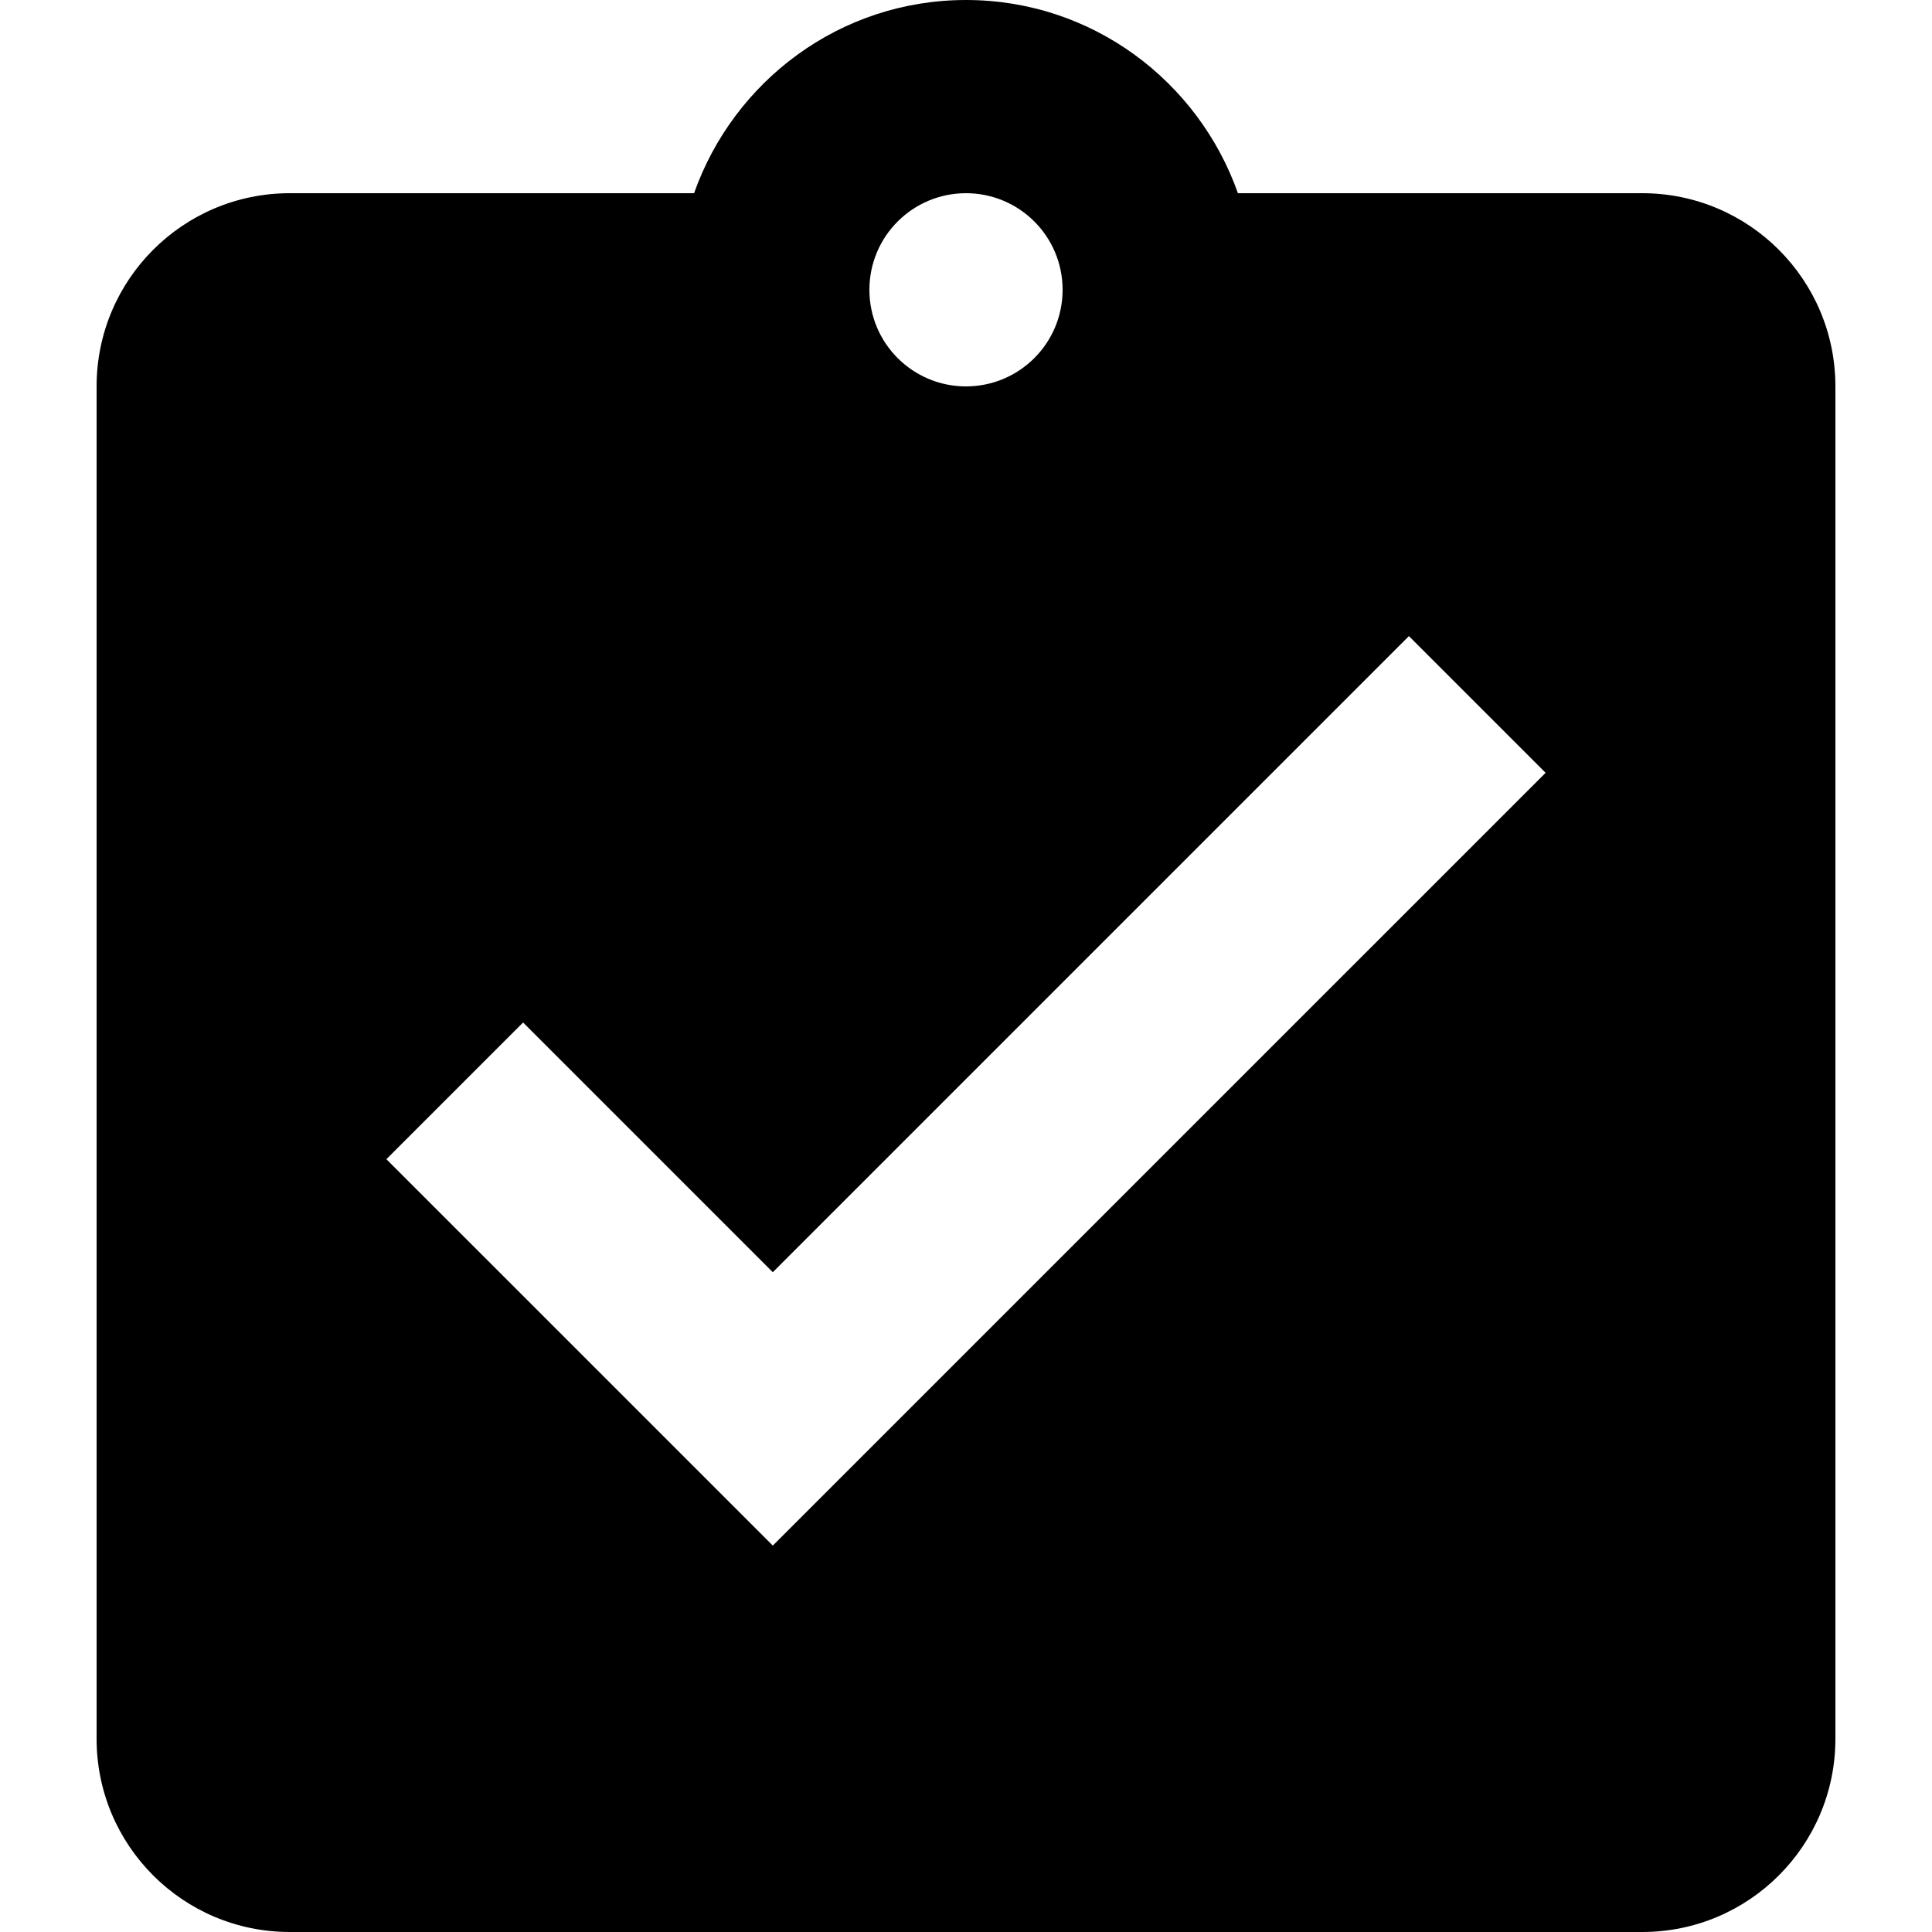
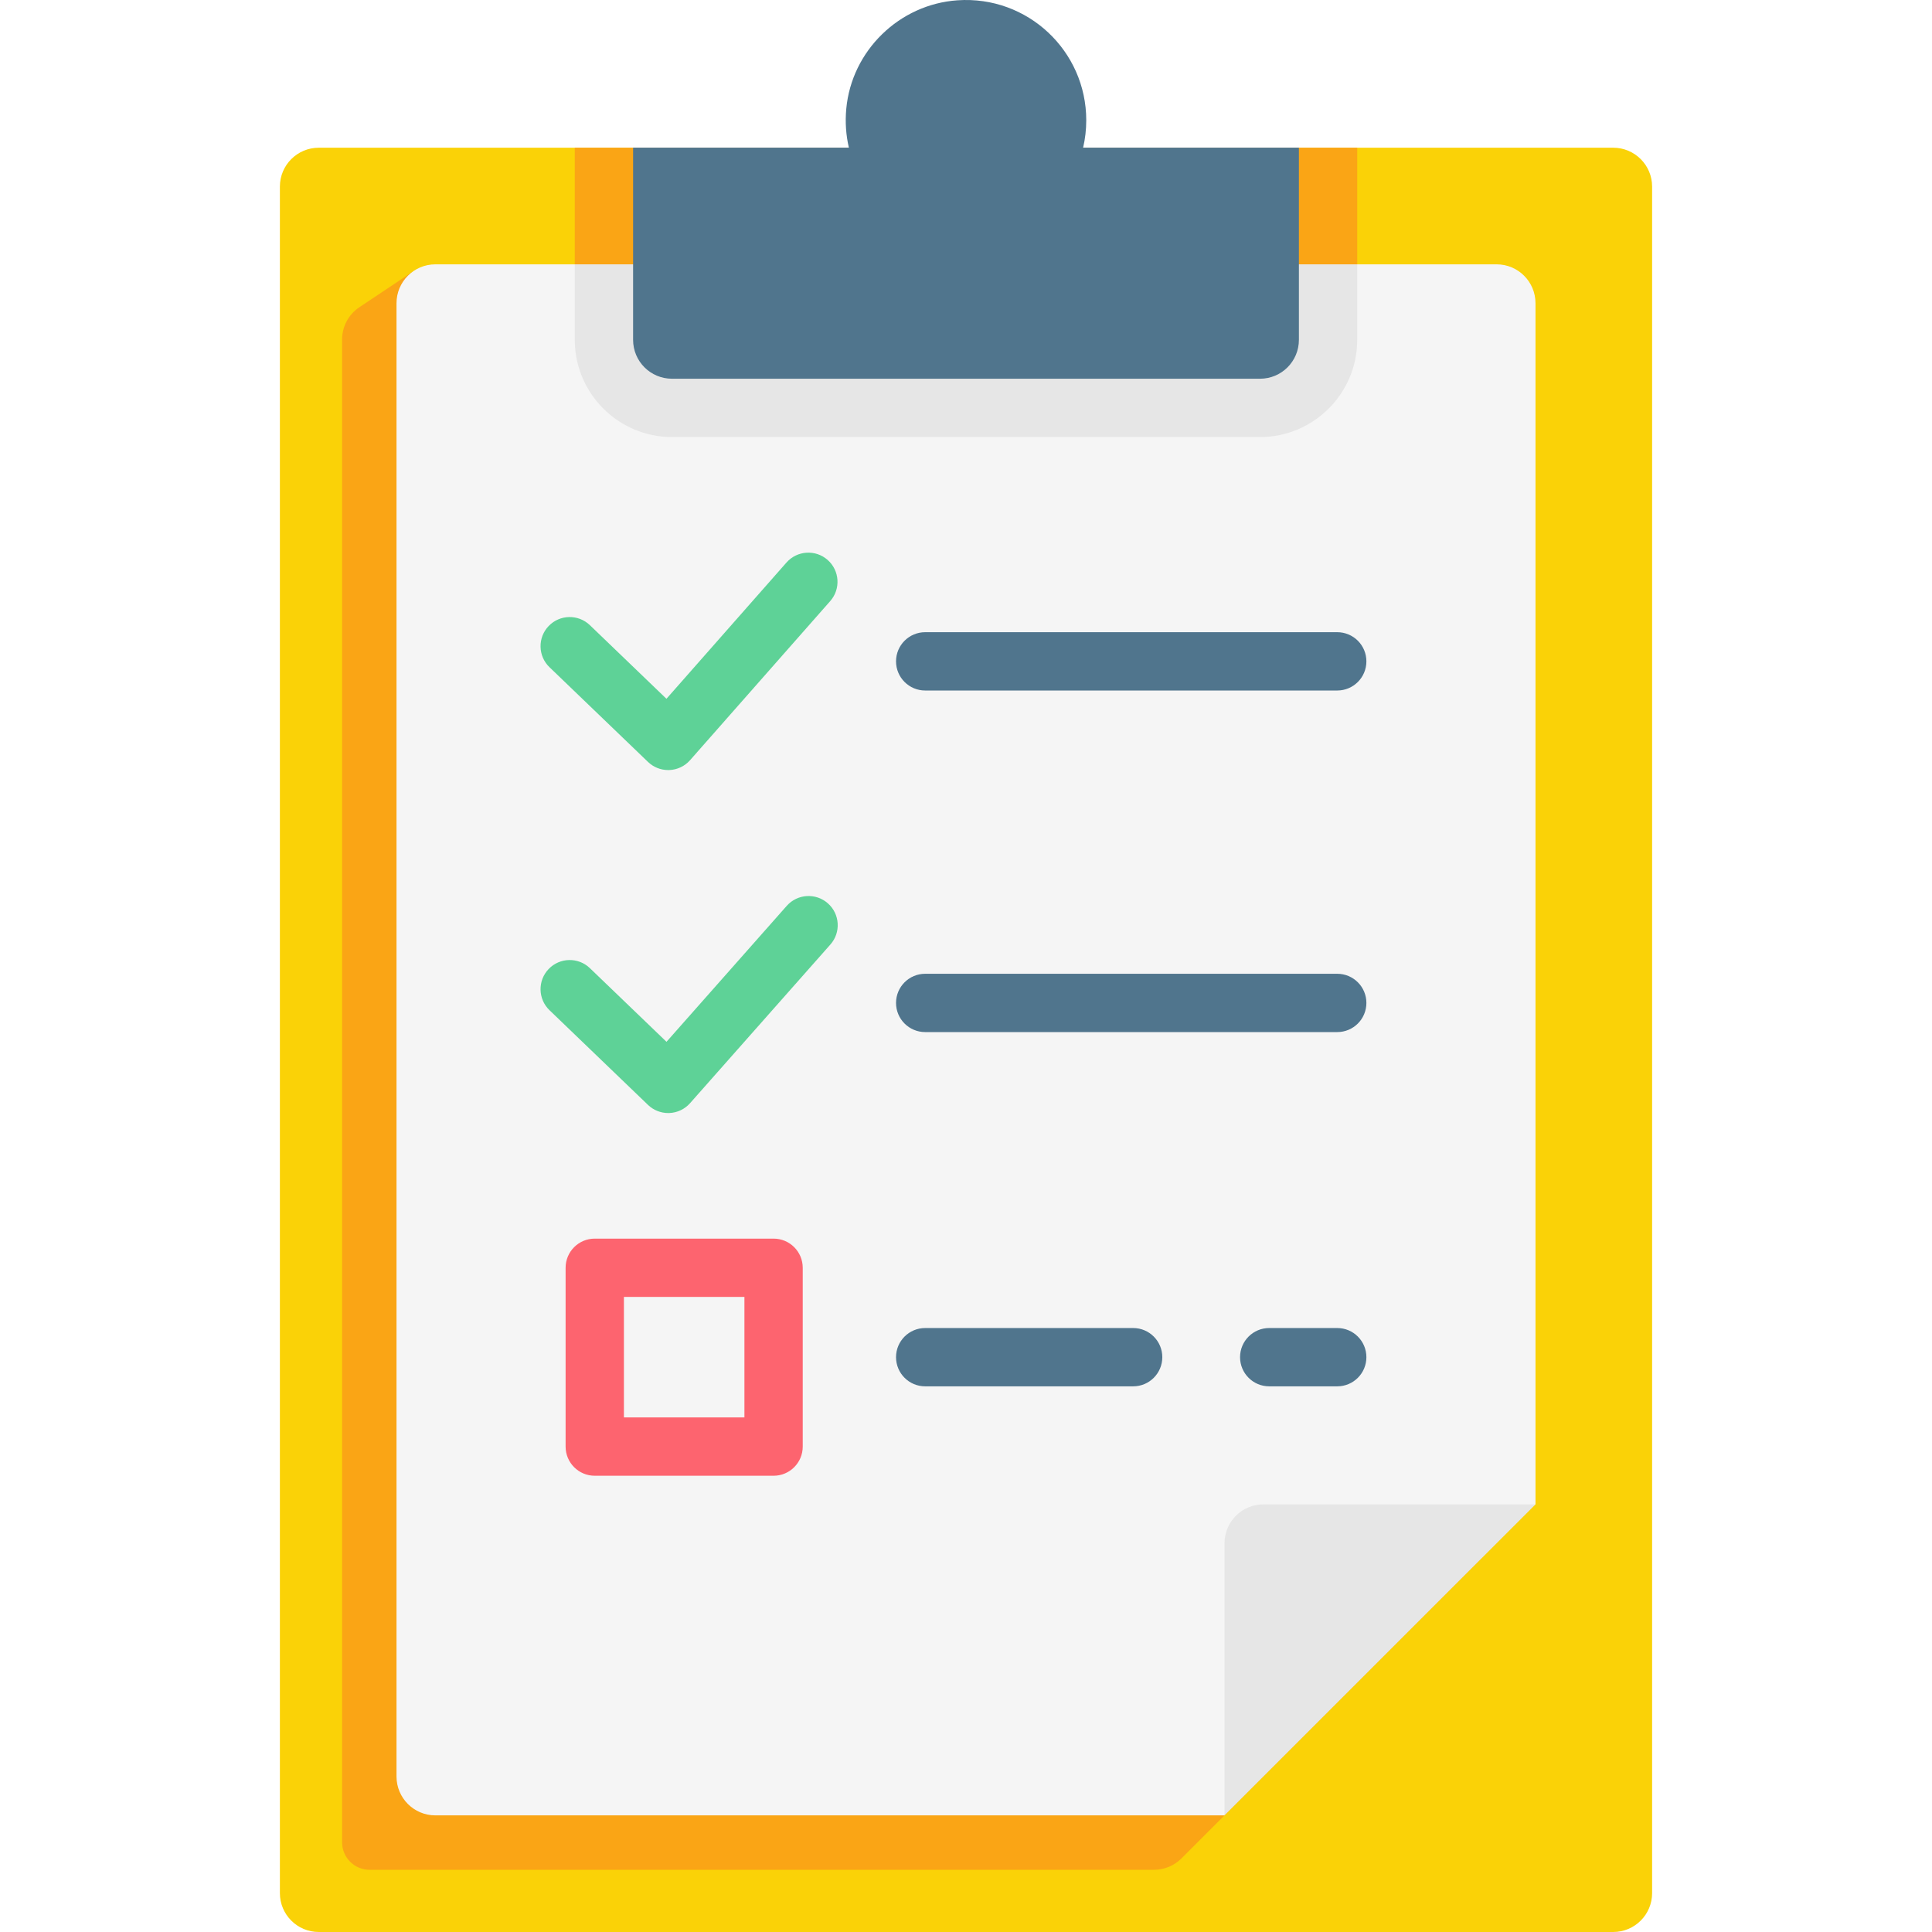
- <svg xmlns="http://www.w3.org/2000/svg" version="1.1" id="Capa_1" x="0px" y="0px" viewBox="0 0 426.667 426.667" style="enable-background:new 0 0 426.667 426.667;" xml:space="preserve">
+ <svg xmlns="http://www.w3.org/2000/svg" id="Capa_1" enable-background="new 0 0 497 497" height="512" viewBox="0 0 497 497" width="512">
  <g>
-     <g>
-       <path d="M362.667,42.667h-89.28C264.64,17.92,241.173,0,213.333,0s-51.307,17.92-60.053,42.667H64    c-23.573,0-42.667,19.093-42.667,42.667V384c0,23.573,19.093,42.667,42.667,42.667h298.667c23.573,0,42.667-19.093,42.667-42.667    V85.333C405.333,61.76,386.24,42.667,362.667,42.667z M213.333,42.667c11.733,0,21.333,9.493,21.333,21.333    c0,11.84-9.6,21.333-21.333,21.333S192,75.84,192,64C192,52.16,201.6,42.667,213.333,42.667z M170.667,341.333L85.333,256    l30.187-30.187l55.147,55.147l140.48-140.48l30.187,30.187L170.667,341.333z" />
+     <path d="m425 48v439c0 5.52-4.48 10-10 10h-333c-5.52 0-10-4.48-10-10v-439c0-5.52 4.48-10 10-10h333c5.52 0 10 4.48 10 10z" fill="#fad207" />
+     <path d="m88 87.349v386.57c0 3.911 3.17 7.081 7.081 7.081h201.777c2.652 0 5.196-1.054 7.071-2.929l77.071-77.071v-319h-273.074l-1.686-12.171-13.79 9.202c-2.781 1.855-4.45 4.976-4.45 8.318z" fill="#faa515" />
+     <path d="m395 78v309l-60 22-20 58h-203c-5.523 0-10-4.477-10-10v-379c0-5.523 4.477-10 10-10h273c5.523 0 10 4.477 10 10z" fill="#f5f5f5" />
+     <path d="m395 387-80 80v-70c0-5.523 4.477-10 10-10z" fill="#e6e6e6" />
+     <path d="m349.14 68v19.43c0 13.78-11.22 25-25 25h-151.28c-13.78 0-25-11.22-25-25v-19.43z" fill="#e6e6e6" />
+     <path d="m147.86 38h201.28v30h-201.28z" fill="#faa515" />
+     <path d="m334.138 37.979v49.447c0 5.523-4.477 10-10 10h-151.276c-5.523 0-10-4.477-10-10v-49.447l55.507.001c-.738-3.171-.989-6.529-.669-9.991 1.382-14.945 13.632-26.88 28.605-27.913 18.078-1.247 33.13 13.049 33.13 30.86 0 2.423-.279 4.782-.806 7.044z" fill="#50758d" />
+     <path d="m171.891 198.096c-1.935 0-3.799-.748-5.198-2.094l-25.337-24.362c-2.986-2.871-3.079-7.619-.208-10.604s7.62-3.078 10.604-.208l19.689 18.933 30.877-35.051c2.737-3.107 7.477-3.409 10.586-.67 3.107 2.738 3.408 7.478.67 10.586l-36.056 40.929c-1.353 1.535-3.273 2.451-5.317 2.535-.103.004-.207.006-.31.006z" fill="#5ed297" />
+     <path d="m344 177.631h-106c-4.143 0-7.5-3.357-7.5-7.5s3.357-7.5 7.5-7.5h106c4.143 0 7.5 3.357 7.5 7.5s-3.357 7.5-7.5 7.5z" fill="#50758d" />
+     <path d="m171.891 286.327c-1.935 0-3.799-.748-5.198-2.094l-25.337-24.362c-2.986-2.871-3.079-7.619-.208-10.604 2.871-2.986 7.62-3.079 10.604-.208l19.701 18.943 30.929-34.971c2.743-3.103 7.483-3.394 10.587-.649 3.103 2.744 3.394 7.484.649 10.587l-36.109 40.827c-1.354 1.53-3.273 2.442-5.315 2.525-.101.004-.203.006-.303.006z" fill="#5ed297" />
+     <g fill="#50758d">
+       <path d="m344 265.5h-106c-4.143 0-7.5-3.357-7.5-7.5s3.357-7.5 7.5-7.5h106c4.143 0 7.5 3.357 7.5 7.5s-3.357 7.5-7.5 7.5z" />
+       <path d="m344 356.631h-17.5c-4.143 0-7.5-3.357-7.5-7.5s3.357-7.5 7.5-7.5h17.5c4.143 0 7.5 3.357 7.5 7.5s-3.357 7.5-7.5 7.5z" />
+       <path d="m291.5 356.631h-53.5c-4.143 0-7.5-3.357-7.5-7.5s3.357-7.5 7.5-7.5h53.5c4.143 0 7.5 3.357 7.5 7.5s-3.357 7.5-7.5 7.5z" />
    </g>
+     <path d="m199 379.631h-46c-4.143 0-7.5-3.357-7.5-7.5v-46c0-4.143 3.357-7.5 7.5-7.5h46c4.143 0 7.5 3.357 7.5 7.5v46c0 4.142-3.357 7.5-7.5 7.5zm-38.5-15h31v-31h-31z" fill="#fd646f" />
  </g>
-   <g>
- </g>
-   <g>
- </g>
-   <g>
- </g>
-   <g>
- </g>
-   <g>
- </g>
-   <g>
- </g>
-   <g>
- </g>
-   <g>
- </g>
-   <g>
- </g>
-   <g>
- </g>
-   <g>
- </g>
-   <g>
- </g>
-   <g>
- </g>
-   <g>
- </g>
-   <g>
- </g>
</svg>
